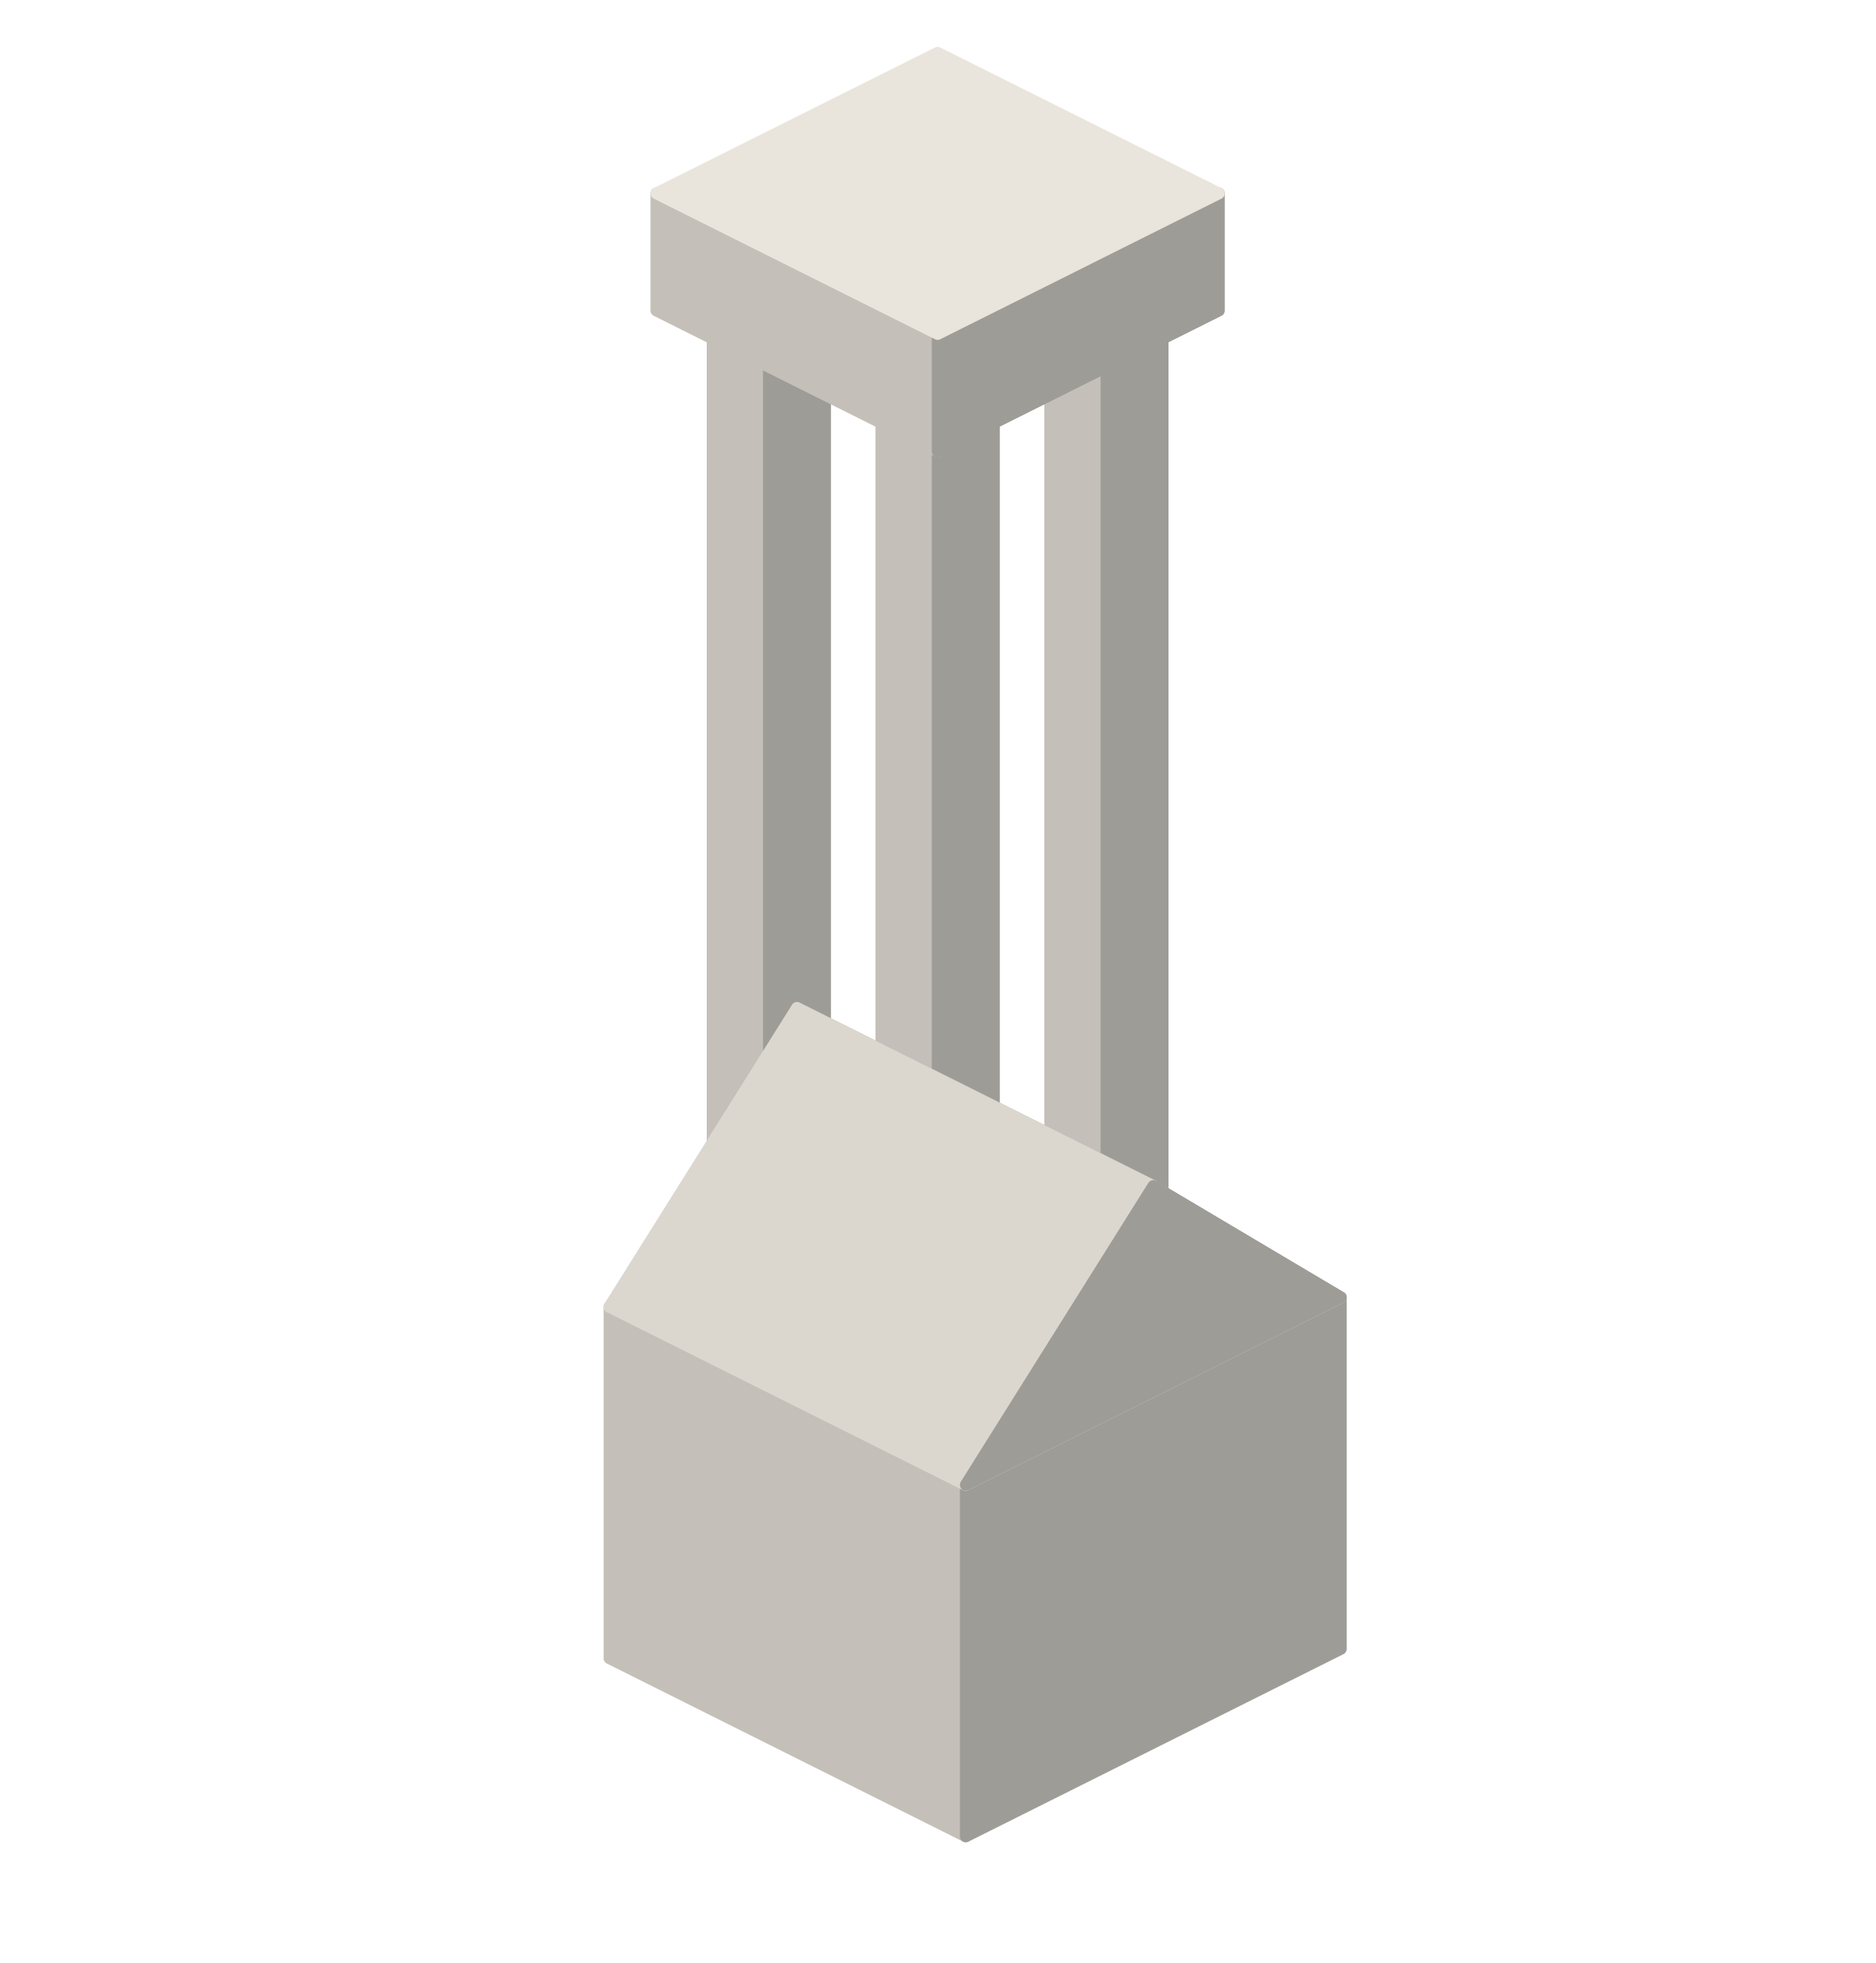
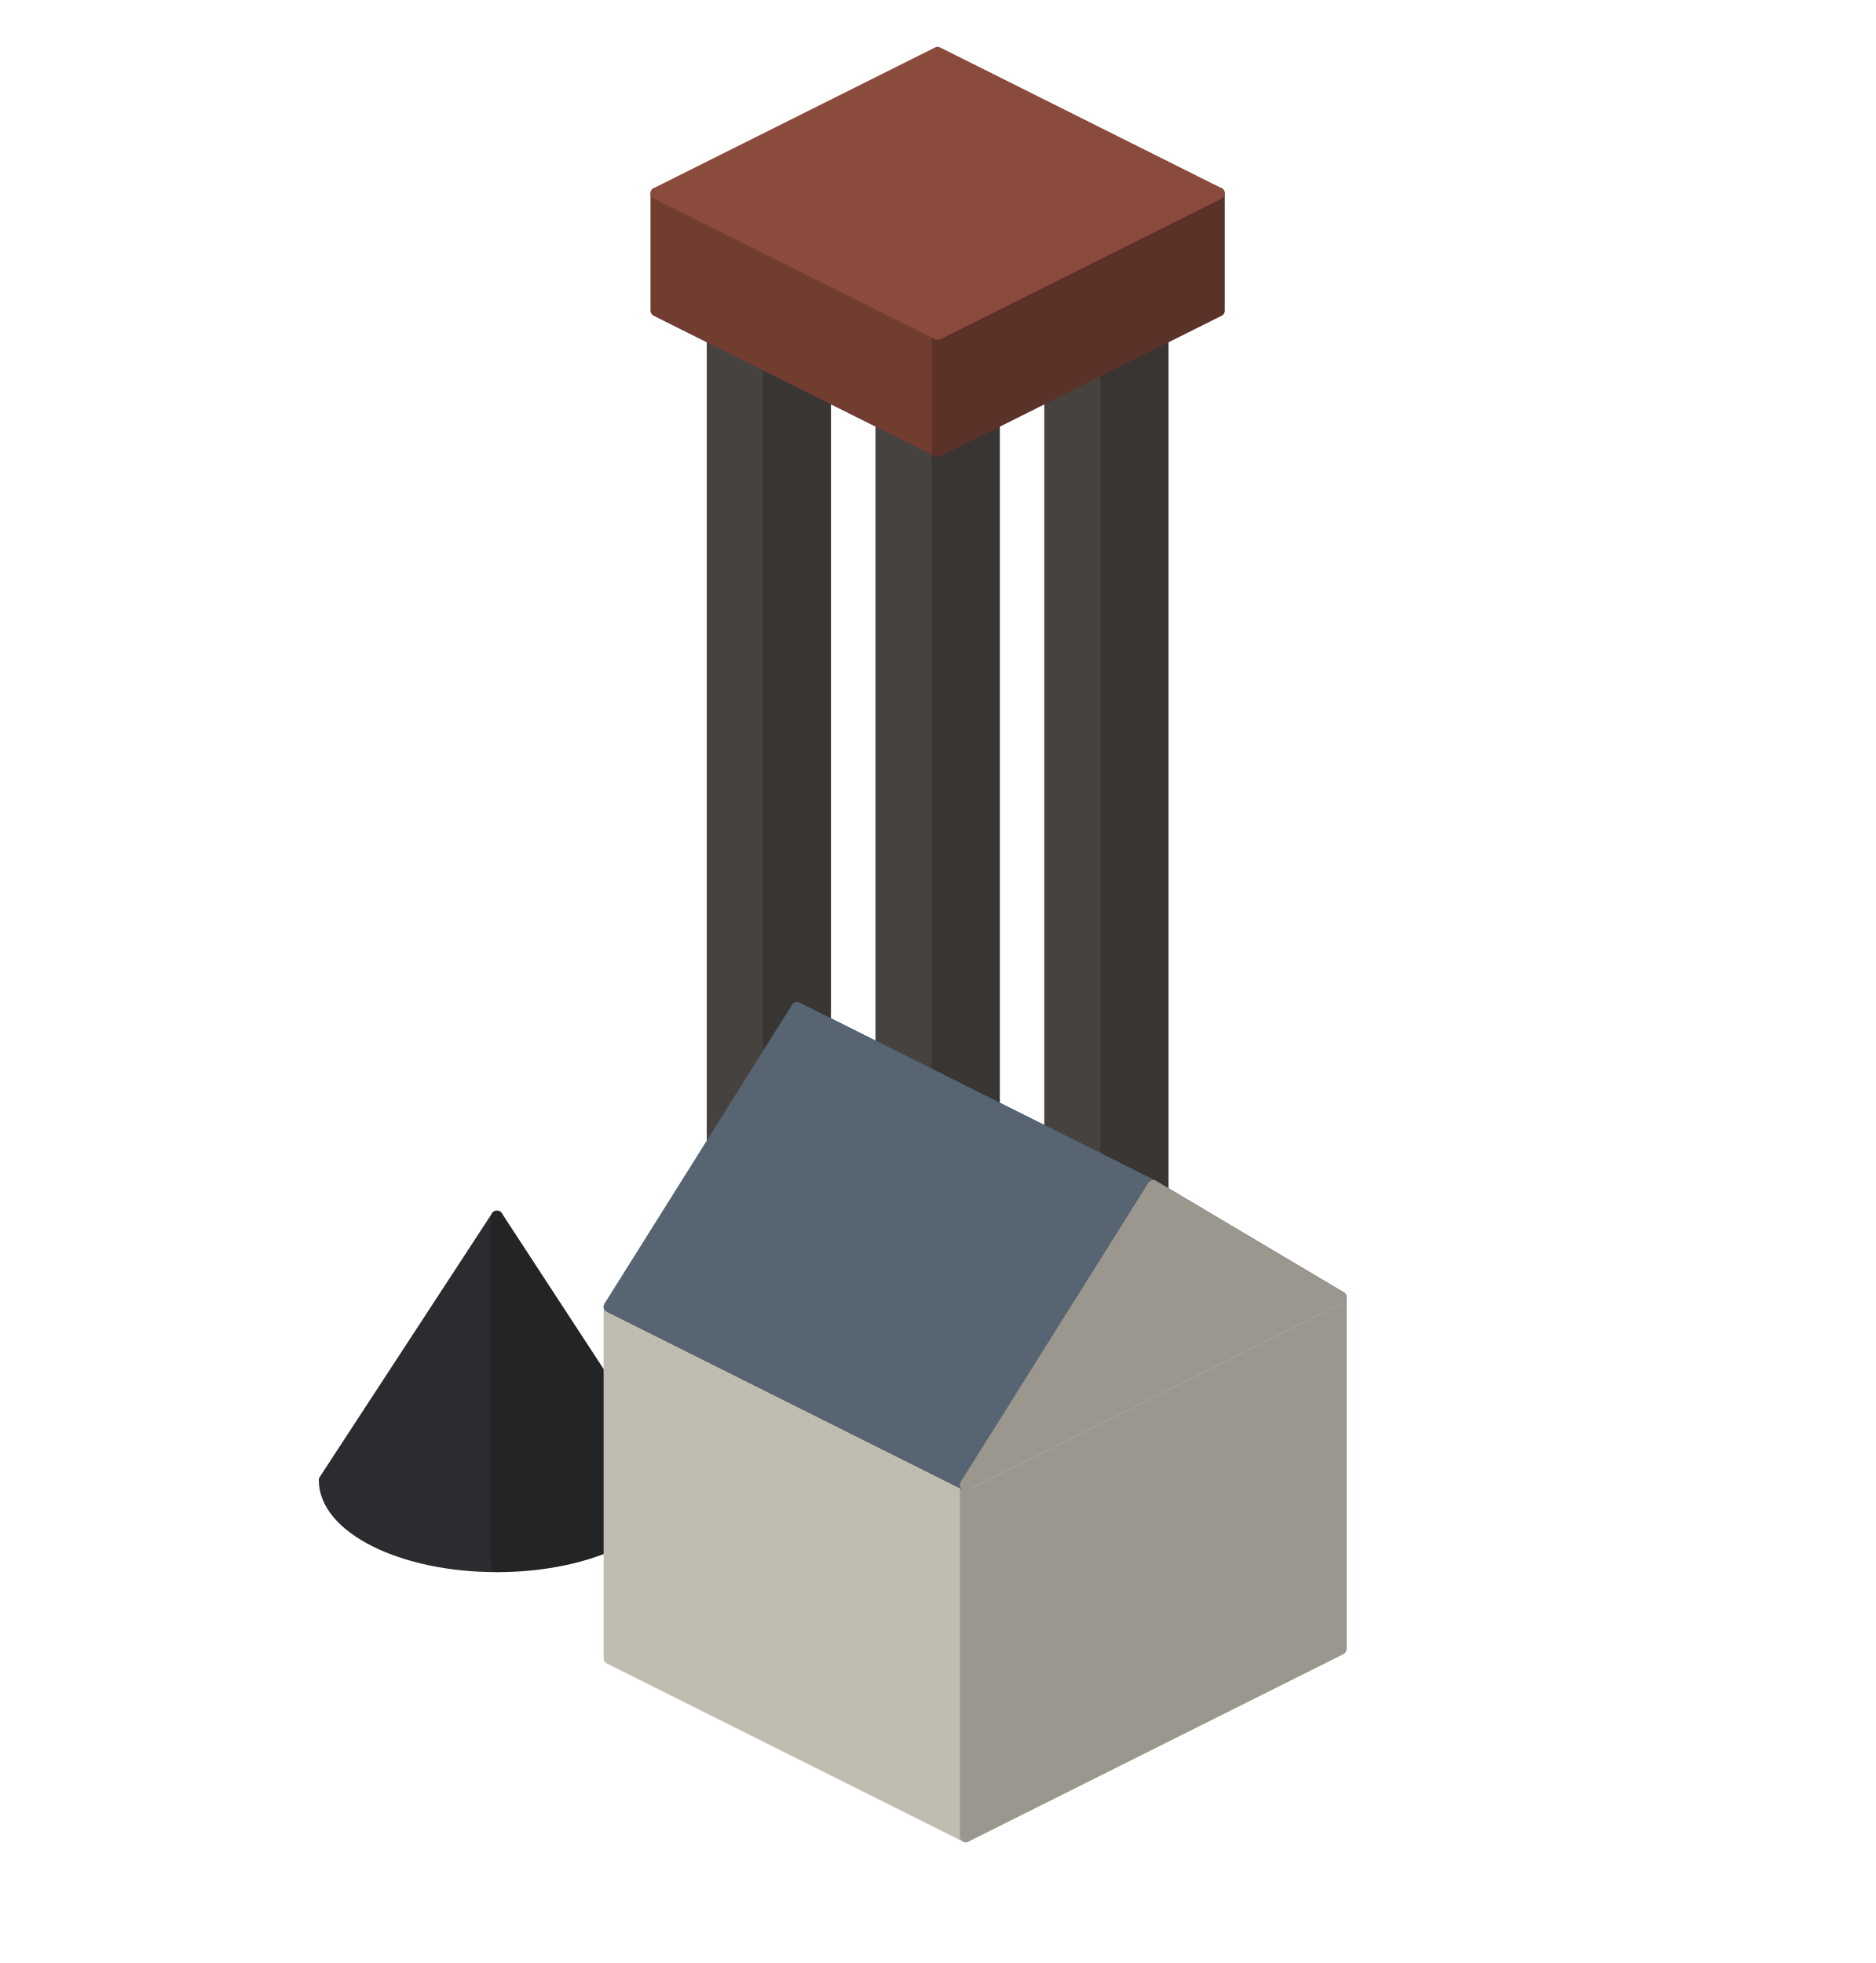
<svg xmlns="http://www.w3.org/2000/svg" width="64" height="67" viewBox="0 0 64 67">
  <g transform="translate(0 35)" stroke-linejoin="round" stroke-width="0.4">
-     <polygon points="30.08,6.72 32.00,7.68 32.00,-26.32 30.08,-27.28" fill="#c4c0b9" stroke="#c4c0b9" />
-     <polygon points="33.92,6.72 32.00,7.68 32.00,-26.32 33.92,-27.28" fill="#9e9c96" stroke="#9e9c96" />
-     <polygon points="32.00,-28.24 33.92,-27.28 32.00,-26.32 30.08,-27.28" fill="#e9e5dc" stroke="#e9e5dc" />
-     <polygon points="35.84,9.60 37.76,10.56 37.76,-23.44 35.84,-24.40" fill="#c4c0b9" stroke="#c4c0b9" />
-     <polygon points="39.68,9.60 37.76,10.56 37.76,-23.44 39.68,-24.40" fill="#9e9c96" stroke="#9e9c96" />
-     <polygon points="37.76,-25.36 39.68,-24.40 37.76,-23.44 35.84,-24.40" fill="#e9e5dc" stroke="#e9e5dc" />
-     <polygon points="24.32,9.60 26.24,10.56 26.24,-23.44 24.32,-24.40" fill="#c4c0b9" stroke="#c4c0b9" />
-     <polygon points="28.16,9.60 26.24,10.56 26.24,-23.44 28.16,-24.40" fill="#9e9c96" stroke="#9e9c96" />
-     <polygon points="26.24,-25.36 28.16,-24.40 26.24,-23.44 24.32,-24.40" fill="#e9e5dc" stroke="#e9e5dc" />
-     <polygon points="30.08,12.48 32.00,13.44 32.00,-20.56 30.08,-21.52" fill="#c4c0b9" stroke="#c4c0b9" />
-     <polygon points="33.92,12.48 32.00,13.44 32.00,-20.56 33.92,-21.52" fill="#9e9c96" stroke="#9e9c96" />
-     <polygon points="32.00,-22.48 33.92,-21.52 32.00,-20.56 30.08,-21.52" fill="#e9e5dc" stroke="#e9e5dc" />
-     <polygon points="22.40,-24.40 32.00,-19.60 32.00,-23.60 22.40,-28.40" fill="#c4c0b9" stroke="#c4c0b9" />
-     <polygon points="41.60,-24.40 32.00,-19.60 32.00,-23.60 41.60,-28.40" fill="#9e9c96" stroke="#9e9c96" />
-     <polygon points="32.00,-33.20 41.60,-28.40 32.00,-23.60 22.40,-28.40" fill="#e9e5dc" stroke="#e9e5dc" />
-     <polygon points="20.80,21.60 32.96,27.68 32.96,15.68 20.80,9.60" fill="#c4c0b9" stroke="#c4c0b9" />
-     <polygon points="45.76,21.28 32.96,27.68 32.96,15.68 45.76,9.28" fill="#9e9c96" stroke="#9e9c96" />
-     <polygon points="33.60,3.20 45.76,9.28 32.96,15.68 20.80,9.60" fill="#e9e5dc" stroke="#e9e5dc" />
-     <polygon points="33.60,3.20 45.76,9.28 39.36,5.48 27.20,-0.60" fill="#b1aea7" stroke="#b1aea7" />
-     <polygon points="20.80,9.60 32.96,15.68 39.36,5.48 27.20,-0.60" fill="#dbd7cf" stroke="#dbd7cf" />
-     <polygon points="45.76,9.28 32.96,15.68 39.36,5.48" fill="#9e9c96" stroke="#9e9c96" />
+     <polygon points="30.08,6.72 32.00,7.68 32.00,-26.32 30.08,-27.28" fill="#46423f" stroke="#46423f" />
+     <polygon points="33.92,6.72 32.00,7.68 32.00,-26.32 33.92,-27.28" fill="#383533" stroke="#383533" />
+     <polygon points="32.00,-28.24 33.92,-27.28 32.00,-26.32 30.08,-27.28" fill="#55514d" stroke="#55514d" />
+     <polygon points="24.32,9.60 26.24,10.56 26.24,-23.44 24.32,-24.40" fill="#46423f" stroke="#46423f" />
+     <polygon points="28.16,9.60 26.24,10.56 26.24,-23.44 28.16,-24.40" fill="#383533" stroke="#383533" />
+     <polygon points="26.24,-25.36 28.16,-24.40 26.24,-23.44 24.32,-24.40" fill="#55514d" stroke="#55514d" />
+     <polygon points="35.84,9.60 37.76,10.56 37.76,-23.44 35.84,-24.40" fill="#46423f" stroke="#46423f" />
+     <polygon points="39.68,9.60 37.76,10.56 37.76,-23.44 39.68,-24.40" fill="#383533" stroke="#383533" />
+     <polygon points="37.76,-25.36 39.68,-24.40 37.76,-23.44 35.84,-24.40" fill="#55514d" stroke="#55514d" />
+     <polygon points="30.08,12.48 32.00,13.44 32.00,-20.56 30.08,-21.52" fill="#46423f" stroke="#46423f" />
+     <polygon points="33.92,12.48 32.00,13.44 32.00,-20.56 33.92,-21.52" fill="#383533" stroke="#383533" />
+     <polygon points="32.00,-22.48 33.92,-21.52 32.00,-20.56 30.08,-21.52" fill="#55514d" stroke="#55514d" />
+     <polygon points="22.40,-24.40 32.00,-19.60 32.00,-23.60 22.40,-28.40" fill="#713d31" stroke="#713d31" />
+     <polygon points="41.60,-24.40 32.00,-19.60 32.00,-23.60 41.60,-28.40" fill="#5b3228" stroke="#5b3228" />
+     <polygon points="32.00,-33.20 41.60,-28.40 32.00,-23.60 22.40,-28.40" fill="#8a4b3c" stroke="#8a4b3c" />
+     <path d="M 11.08 15.52 L 16.96 6.52 L 16.96 18.46 A 5.88 2.94 0 0 1 11.08 15.52 Z" fill="#2b2c30" stroke="#2b2c30" />
+     <path d="M 22.84 15.52 L 16.96 6.52 L 16.96 18.46 A 5.88 2.94 0 0 0 22.84 15.52 Z" fill="#222426" stroke="#222426" />
+     <polygon points="20.80,21.60 32.96,27.68 32.96,15.68 20.80,9.60" fill="#c1bcb1" stroke="#c1bcb1" />
+     <polygon points="45.76,21.28 32.96,27.68 32.96,15.68 45.76,9.28" fill="#9b978f" stroke="#9b978f" />
+     <polygon points="33.60,3.20 45.76,9.28 32.96,15.68 20.80,9.60" fill="#ebe5d8" stroke="#ebe5d8" />
+     <polygon points="33.60,3.20 45.76,9.28 39.36,5.48 27.20,-0.60" fill="#46515c" stroke="#46515c" />
+     <polygon points="20.80,9.60 32.96,15.68 39.36,5.48 27.20,-0.60" fill="#576472" stroke="#576472" />
+     <polygon points="45.76,9.28 32.96,15.68 39.36,5.48" fill="#9b978f" stroke="#9b978f" />
  </g>
</svg>
